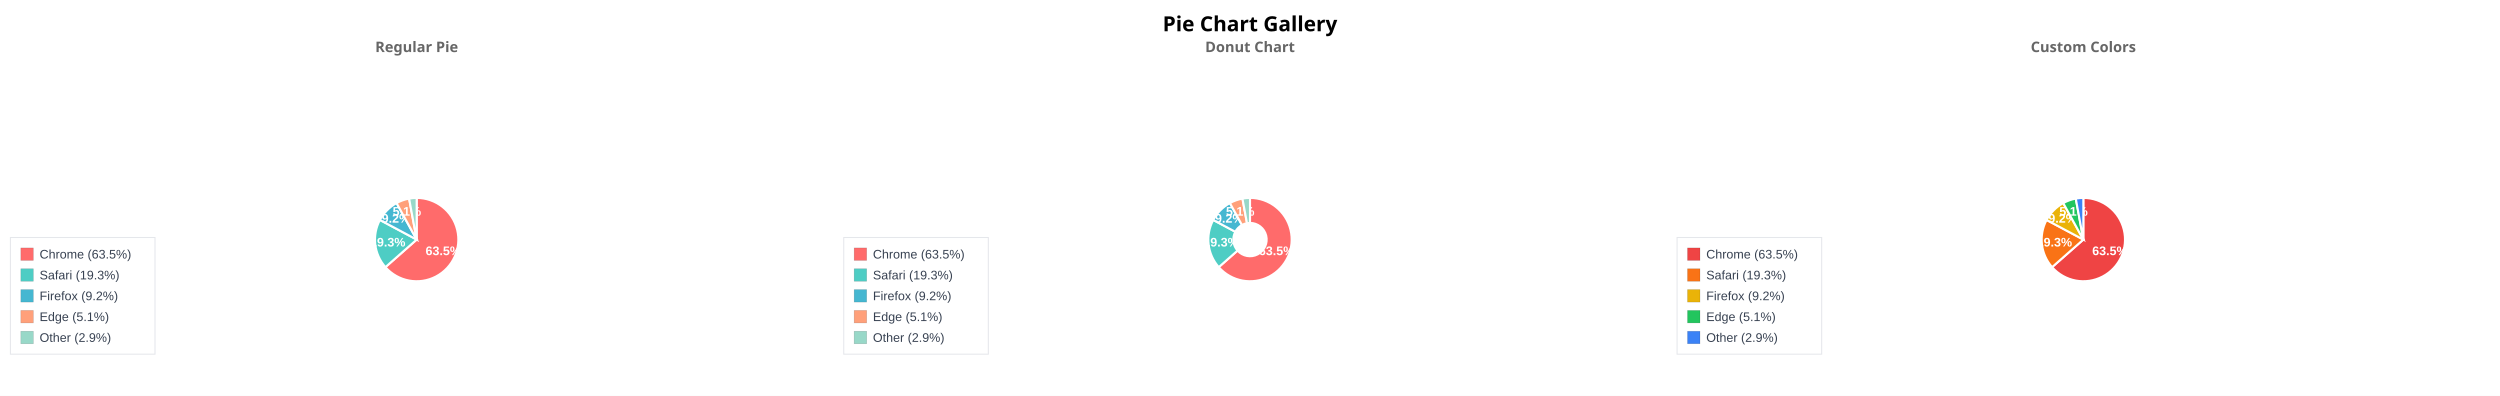
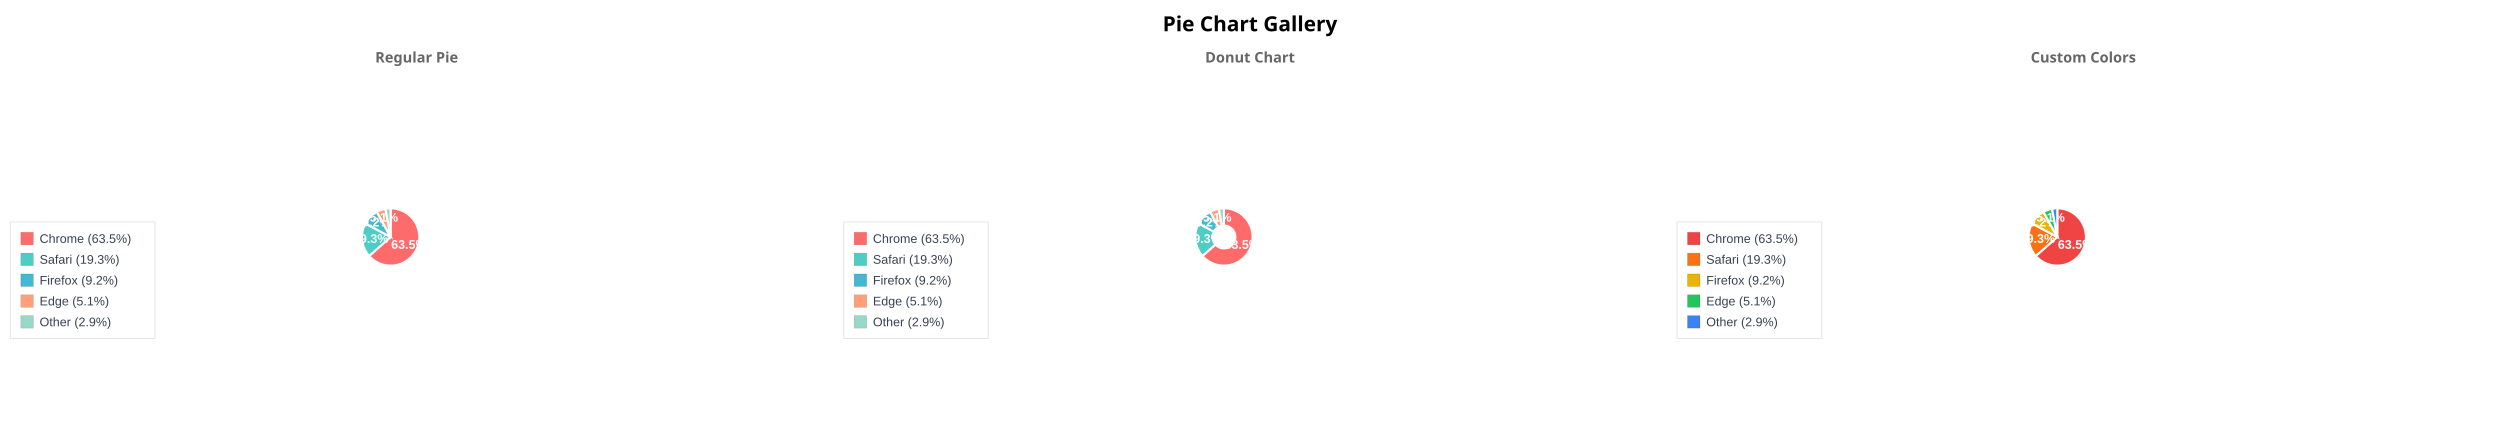
- <svg xmlns="http://www.w3.org/2000/svg" width="2400" height="380" viewBox="0 0 2400 380">
-   <rect x="0.00" y="0.00" width="2400.00" height="380.00" fill="#ffffff" />
+ <svg xmlns="http://www.w3.org/2000/svg" width="2400" height="430" viewBox="0 0 2400 430">
+   <rect x="0.00" y="0.00" width="2400.00" height="430.00" fill="#ffffff" />
  <text x="1200.00" y="30.00" fill="#000000" text-anchor="middle" font-family="sans-serif" font-size="20.00px" font-weight="bold">Pie Chart Gallery</text>
-   <g transform="translate(0, 50)">
+   <g transform="translate(0.00, 60.00)">
    <text x="400.00" y="0.00" fill="#666" text-anchor="middle" font-family="sans-serif" font-size="14.00px" font-weight="bold">Regular Pie</text>
-     <g transform="translate(0, 20)">
-       <path d="M 400.00 160.00 L 400.00 120.00 A 40.00 40.00 0 1 1 370.00 186.45 Z" fill="#ff6b6b" stroke="#FFFFFF" stroke-width="2.00" />
-       <text x="425.52" y="171.52" fill="#FFFFFF" text-anchor="middle" dominant-baseline="middle" font-family="Arial, sans-serif" font-size="12.00px" font-weight="bold">63.5%</text>
-       <path d="M 400.00 160.00 L 370.00 186.45 A 40.00 40.00 0 0 1 364.71 141.17 Z" fill="#4ecdc4" stroke="#FFFFFF" stroke-width="2.00" />
-       <text x="372.19" y="163.25" fill="#FFFFFF" text-anchor="middle" dominant-baseline="middle" font-family="Arial, sans-serif" font-size="12.00px" font-weight="bold">19.3%</text>
-       <path d="M 400.00 160.00 L 364.71 141.17 A 40.00 40.00 0 0 1 380.73 124.95 Z" fill="#45b7d1" stroke="#FFFFFF" stroke-width="2.00" />
-       <text x="380.08" y="140.33" fill="#FFFFFF" text-anchor="middle" dominant-baseline="middle" font-family="Arial, sans-serif" font-size="12.00px" font-weight="bold">9.2%</text>
-       <path d="M 400.00 160.00 L 380.73 124.95 A 40.00 40.00 0 0 1 392.75 120.66 Z" fill="#ffa07a" stroke="#FFFFFF" stroke-width="2.00" />
-       <text x="390.60" y="133.63" fill="#FFFFFF" text-anchor="middle" dominant-baseline="middle" font-family="Arial, sans-serif" font-size="12.00px" font-weight="bold">5.1%</text>
-       <path d="M 400.00 160.00 L 392.75 120.66 A 40.00 40.00 0 0 1 400.00 120.00 Z" fill="#98d8c8" stroke="#FFFFFF" stroke-width="2.00" />
-       <g class="legend" transform="translate(10.0,158.0)">
+     <g transform="translate(0, 20.00)">
+       <path d="M 375.00 147.50 L 375.00 120.00 A 27.50 27.50 0 1 1 354.37 165.69 Z" fill="#ff6b6b" stroke="#FFFFFF" stroke-width="2.00" />
+       <text x="392.54" y="155.42" fill="#FFFFFF" text-anchor="middle" dominant-baseline="middle" font-family="Arial, sans-serif" font-size="12.00px" font-weight="bold">63.5%</text>
+       <path d="M 375.00 147.50 L 354.37 165.69 A 27.50 27.50 0 0 1 350.74 134.56 Z" fill="#4ecdc4" stroke="#FFFFFF" stroke-width="2.00" />
+       <text x="355.88" y="149.73" fill="#FFFFFF" text-anchor="middle" dominant-baseline="middle" font-family="Arial, sans-serif" font-size="12.00px" font-weight="bold">19.3%</text>
+       <path d="M 375.00 147.50 L 350.74 134.56 A 27.50 27.50 0 0 1 361.75 123.40 Z" fill="#45b7d1" stroke="#FFFFFF" stroke-width="2.00" />
+       <text x="361.30" y="133.97" fill="#FFFFFF" text-anchor="middle" dominant-baseline="middle" font-family="Arial, sans-serif" font-size="12.00px" font-weight="bold">9.2%</text>
+       <path d="M 375.00 147.50 L 361.75 123.40 A 27.50 27.50 0 0 1 370.02 120.46 Z" fill="#ffa07a" stroke="#FFFFFF" stroke-width="2.00" />
+       <text x="368.54" y="129.37" fill="#FFFFFF" text-anchor="middle" dominant-baseline="middle" font-family="Arial, sans-serif" font-size="12.00px" font-weight="bold">5.1%</text>
+       <path d="M 375.00 147.50 L 370.02 120.46 A 27.50 27.50 0 0 1 375.00 120.00 Z" fill="#98d8c8" stroke="#FFFFFF" stroke-width="2.00" />
+       <g class="legend" transform="translate(10.0,133.0)">
        <rect x="0" y="0" width="138.8" height="112.0" fill="none" stroke="#e5e7eb" stroke-width="1.0" />
        <g transform="translate(10.0,10.0)">
          <rect width="12.0" height="12.0" fill="#ff6b6b" stroke="#000" stroke-width="0.5" stroke-opacity="0.2" />
        </g>
        <text x="28.0" y="20.2" font-family="Arial, sans-serif" font-size="12.0" fill="#374151">Chrome (63.5%)</text>
        <g transform="translate(10.0,30.0)">
          <rect width="12.0" height="12.0" fill="#4ecdc4" stroke="#000" stroke-width="0.5" stroke-opacity="0.2" />
        </g>
        <text x="28.0" y="40.2" font-family="Arial, sans-serif" font-size="12.0" fill="#374151">Safari (19.3%)</text>
        <g transform="translate(10.0,50.0)">
          <rect width="12.0" height="12.0" fill="#45b7d1" stroke="#000" stroke-width="0.5" stroke-opacity="0.2" />
        </g>
        <text x="28.0" y="60.2" font-family="Arial, sans-serif" font-size="12.0" fill="#374151">Firefox (9.2%)</text>
        <g transform="translate(10.0,70.0)">
          <rect width="12.0" height="12.0" fill="#ffa07a" stroke="#000" stroke-width="0.5" stroke-opacity="0.2" />
        </g>
        <text x="28.0" y="80.2" font-family="Arial, sans-serif" font-size="12.0" fill="#374151">Edge (5.1%)</text>
        <g transform="translate(10.0,90.0)">
          <rect width="12.0" height="12.0" fill="#98d8c8" stroke="#000" stroke-width="0.5" stroke-opacity="0.2" />
        </g>
        <text x="28.0" y="100.2" font-family="Arial, sans-serif" font-size="12.0" fill="#374151">Other (2.9%)</text>
      </g>
    </g>
  </g>
-   <g transform="translate(800, 50)">
+   <g transform="translate(800.00, 60.00)">
    <text x="400.00" y="0.00" fill="#666" text-anchor="middle" font-family="sans-serif" font-size="14.00px" font-weight="bold">Donut Chart</text>
-     <g transform="translate(0, 20)">
-       <path d="M 400.00 120.00 A 40.00 40.00 0 1 1 370.00 186.45 L 388.00 170.58 A 16.00 16.00 0 1 0 400.00 144.00 Z" fill="#ff6b6b" stroke="#FFFFFF" stroke-width="2.00" />
-       <text x="425.52" y="171.52" fill="#FFFFFF" text-anchor="middle" dominant-baseline="middle" font-family="Arial, sans-serif" font-size="12.00px" font-weight="bold">63.5%</text>
-       <path d="M 370.00 186.45 A 40.00 40.00 0 0 1 364.71 141.17 L 385.88 152.47 A 16.00 16.00 0 0 0 388.00 170.58 Z" fill="#4ecdc4" stroke="#FFFFFF" stroke-width="2.00" />
-       <text x="372.19" y="163.25" fill="#FFFFFF" text-anchor="middle" dominant-baseline="middle" font-family="Arial, sans-serif" font-size="12.00px" font-weight="bold">19.3%</text>
-       <path d="M 364.71 141.17 A 40.00 40.00 0 0 1 380.73 124.95 L 392.29 145.98 A 16.00 16.00 0 0 0 385.88 152.47 Z" fill="#45b7d1" stroke="#FFFFFF" stroke-width="2.00" />
-       <text x="380.08" y="140.33" fill="#FFFFFF" text-anchor="middle" dominant-baseline="middle" font-family="Arial, sans-serif" font-size="12.00px" font-weight="bold">9.2%</text>
-       <path d="M 380.73 124.95 A 40.00 40.00 0 0 1 392.75 120.66 L 397.10 144.26 A 16.00 16.00 0 0 0 392.29 145.98 Z" fill="#ffa07a" stroke="#FFFFFF" stroke-width="2.00" />
-       <text x="390.60" y="133.63" fill="#FFFFFF" text-anchor="middle" dominant-baseline="middle" font-family="Arial, sans-serif" font-size="12.00px" font-weight="bold">5.1%</text>
-       <path d="M 392.75 120.66 A 40.00 40.00 0 0 1 400.00 120.00 L 400.00 144.00 A 16.00 16.00 0 0 0 397.10 144.26 Z" fill="#98d8c8" stroke="#FFFFFF" stroke-width="2.00" />
-       <g class="legend" transform="translate(10.0,158.0)">
+     <g transform="translate(0, 20.00)">
+       <path d="M 375.00 120.00 A 27.50 27.50 0 1 1 354.37 165.69 L 366.75 154.77 A 11.00 11.00 0 1 0 375.00 136.50 Z" fill="#ff6b6b" stroke="#FFFFFF" stroke-width="2.00" />
+       <text x="392.54" y="155.42" fill="#FFFFFF" text-anchor="middle" dominant-baseline="middle" font-family="Arial, sans-serif" font-size="12.00px" font-weight="bold">63.5%</text>
+       <path d="M 354.37 165.69 A 27.50 27.50 0 0 1 350.74 134.56 L 365.29 142.32 A 11.00 11.00 0 0 0 366.75 154.77 Z" fill="#4ecdc4" stroke="#FFFFFF" stroke-width="2.00" />
+       <text x="355.88" y="149.73" fill="#FFFFFF" text-anchor="middle" dominant-baseline="middle" font-family="Arial, sans-serif" font-size="12.00px" font-weight="bold">19.3%</text>
+       <path d="M 350.74 134.56 A 27.50 27.50 0 0 1 361.75 123.40 L 369.70 137.86 A 11.00 11.00 0 0 0 365.29 142.32 Z" fill="#45b7d1" stroke="#FFFFFF" stroke-width="2.00" />
+       <text x="361.30" y="133.97" fill="#FFFFFF" text-anchor="middle" dominant-baseline="middle" font-family="Arial, sans-serif" font-size="12.00px" font-weight="bold">9.2%</text>
+       <path d="M 361.75 123.40 A 27.50 27.50 0 0 1 370.02 120.46 L 373.01 136.68 A 11.00 11.00 0 0 0 369.70 137.86 Z" fill="#ffa07a" stroke="#FFFFFF" stroke-width="2.00" />
+       <text x="368.54" y="129.37" fill="#FFFFFF" text-anchor="middle" dominant-baseline="middle" font-family="Arial, sans-serif" font-size="12.00px" font-weight="bold">5.1%</text>
+       <path d="M 370.02 120.46 A 27.50 27.50 0 0 1 375.00 120.00 L 375.00 136.50 A 11.00 11.00 0 0 0 373.01 136.68 Z" fill="#98d8c8" stroke="#FFFFFF" stroke-width="2.00" />
+       <g class="legend" transform="translate(10.0,133.0)">
        <rect x="0" y="0" width="138.8" height="112.0" fill="none" stroke="#e5e7eb" stroke-width="1.0" />
        <g transform="translate(10.0,10.0)">
          <rect width="12.0" height="12.0" fill="#ff6b6b" stroke="#000" stroke-width="0.5" stroke-opacity="0.2" />
        </g>
        <text x="28.0" y="20.2" font-family="Arial, sans-serif" font-size="12.0" fill="#374151">Chrome (63.5%)</text>
        <g transform="translate(10.0,30.0)">
          <rect width="12.0" height="12.0" fill="#4ecdc4" stroke="#000" stroke-width="0.5" stroke-opacity="0.2" />
        </g>
        <text x="28.0" y="40.2" font-family="Arial, sans-serif" font-size="12.0" fill="#374151">Safari (19.3%)</text>
        <g transform="translate(10.0,50.0)">
          <rect width="12.0" height="12.0" fill="#45b7d1" stroke="#000" stroke-width="0.5" stroke-opacity="0.2" />
        </g>
        <text x="28.0" y="60.2" font-family="Arial, sans-serif" font-size="12.0" fill="#374151">Firefox (9.2%)</text>
        <g transform="translate(10.0,70.0)">
          <rect width="12.0" height="12.0" fill="#ffa07a" stroke="#000" stroke-width="0.5" stroke-opacity="0.2" />
        </g>
        <text x="28.0" y="80.2" font-family="Arial, sans-serif" font-size="12.0" fill="#374151">Edge (5.1%)</text>
        <g transform="translate(10.0,90.0)">
          <rect width="12.0" height="12.0" fill="#98d8c8" stroke="#000" stroke-width="0.5" stroke-opacity="0.2" />
        </g>
        <text x="28.0" y="100.2" font-family="Arial, sans-serif" font-size="12.0" fill="#374151">Other (2.9%)</text>
      </g>
    </g>
  </g>
-   <g transform="translate(1600, 50)">
+   <g transform="translate(1600.00, 60.00)">
    <text x="400.00" y="0.00" fill="#666" text-anchor="middle" font-family="sans-serif" font-size="14.00px" font-weight="bold">Custom Colors</text>
-     <g transform="translate(0, 20)">
-       <path d="M 400.00 160.00 L 400.00 120.00 A 40.00 40.00 0 1 1 370.00 186.45 Z" fill="#ef4444" stroke="#FFFFFF" stroke-width="2.00" />
-       <text x="425.52" y="171.52" fill="#FFFFFF" text-anchor="middle" dominant-baseline="middle" font-family="Arial, sans-serif" font-size="12.00px" font-weight="bold">63.5%</text>
-       <path d="M 400.00 160.00 L 370.00 186.45 A 40.00 40.00 0 0 1 364.71 141.17 Z" fill="#f97316" stroke="#FFFFFF" stroke-width="2.00" />
-       <text x="372.19" y="163.25" fill="#FFFFFF" text-anchor="middle" dominant-baseline="middle" font-family="Arial, sans-serif" font-size="12.00px" font-weight="bold">19.3%</text>
-       <path d="M 400.00 160.00 L 364.71 141.17 A 40.00 40.00 0 0 1 380.73 124.95 Z" fill="#eab308" stroke="#FFFFFF" stroke-width="2.00" />
-       <text x="380.08" y="140.33" fill="#FFFFFF" text-anchor="middle" dominant-baseline="middle" font-family="Arial, sans-serif" font-size="12.00px" font-weight="bold">9.2%</text>
-       <path d="M 400.00 160.00 L 380.73 124.95 A 40.00 40.00 0 0 1 392.75 120.66 Z" fill="#22c55e" stroke="#FFFFFF" stroke-width="2.00" />
-       <text x="390.60" y="133.63" fill="#FFFFFF" text-anchor="middle" dominant-baseline="middle" font-family="Arial, sans-serif" font-size="12.00px" font-weight="bold">5.1%</text>
-       <path d="M 400.00 160.00 L 392.75 120.66 A 40.00 40.00 0 0 1 400.00 120.00 Z" fill="#3b82f6" stroke="#FFFFFF" stroke-width="2.00" />
-       <g class="legend" transform="translate(10.0,158.0)">
+     <g transform="translate(0, 20.00)">
+       <path d="M 375.00 147.50 L 375.00 120.00 A 27.50 27.50 0 1 1 354.37 165.69 Z" fill="#ef4444" stroke="#FFFFFF" stroke-width="2.00" />
+       <text x="392.54" y="155.42" fill="#FFFFFF" text-anchor="middle" dominant-baseline="middle" font-family="Arial, sans-serif" font-size="12.00px" font-weight="bold">63.5%</text>
+       <path d="M 375.00 147.50 L 354.37 165.69 A 27.50 27.50 0 0 1 350.74 134.56 Z" fill="#f97316" stroke="#FFFFFF" stroke-width="2.00" />
+       <text x="355.88" y="149.73" fill="#FFFFFF" text-anchor="middle" dominant-baseline="middle" font-family="Arial, sans-serif" font-size="12.00px" font-weight="bold">19.3%</text>
+       <path d="M 375.00 147.50 L 350.74 134.56 A 27.50 27.50 0 0 1 361.75 123.40 Z" fill="#eab308" stroke="#FFFFFF" stroke-width="2.00" />
+       <text x="361.30" y="133.97" fill="#FFFFFF" text-anchor="middle" dominant-baseline="middle" font-family="Arial, sans-serif" font-size="12.00px" font-weight="bold">9.2%</text>
+       <path d="M 375.00 147.50 L 361.75 123.40 A 27.50 27.50 0 0 1 370.02 120.46 Z" fill="#22c55e" stroke="#FFFFFF" stroke-width="2.00" />
+       <text x="368.54" y="129.37" fill="#FFFFFF" text-anchor="middle" dominant-baseline="middle" font-family="Arial, sans-serif" font-size="12.00px" font-weight="bold">5.1%</text>
+       <path d="M 375.00 147.50 L 370.02 120.46 A 27.50 27.50 0 0 1 375.00 120.00 Z" fill="#3b82f6" stroke="#FFFFFF" stroke-width="2.00" />
+       <g class="legend" transform="translate(10.0,133.0)">
        <rect x="0" y="0" width="138.8" height="112.0" fill="none" stroke="#e5e7eb" stroke-width="1.0" />
        <g transform="translate(10.0,10.0)">
          <rect width="12.0" height="12.0" fill="#ef4444" stroke="#000" stroke-width="0.5" stroke-opacity="0.2" />
        </g>
        <text x="28.0" y="20.2" font-family="Arial, sans-serif" font-size="12.0" fill="#374151">Chrome (63.5%)</text>
        <g transform="translate(10.0,30.0)">
          <rect width="12.0" height="12.0" fill="#f97316" stroke="#000" stroke-width="0.5" stroke-opacity="0.2" />
        </g>
        <text x="28.0" y="40.2" font-family="Arial, sans-serif" font-size="12.0" fill="#374151">Safari (19.3%)</text>
        <g transform="translate(10.0,50.0)">
          <rect width="12.0" height="12.0" fill="#eab308" stroke="#000" stroke-width="0.5" stroke-opacity="0.2" />
        </g>
        <text x="28.0" y="60.2" font-family="Arial, sans-serif" font-size="12.0" fill="#374151">Firefox (9.2%)</text>
        <g transform="translate(10.0,70.0)">
          <rect width="12.0" height="12.0" fill="#22c55e" stroke="#000" stroke-width="0.5" stroke-opacity="0.2" />
        </g>
        <text x="28.0" y="80.2" font-family="Arial, sans-serif" font-size="12.0" fill="#374151">Edge (5.1%)</text>
        <g transform="translate(10.0,90.0)">
          <rect width="12.0" height="12.0" fill="#3b82f6" stroke="#000" stroke-width="0.5" stroke-opacity="0.2" />
        </g>
        <text x="28.0" y="100.2" font-family="Arial, sans-serif" font-size="12.0" fill="#374151">Other (2.9%)</text>
      </g>
    </g>
  </g>
</svg>
